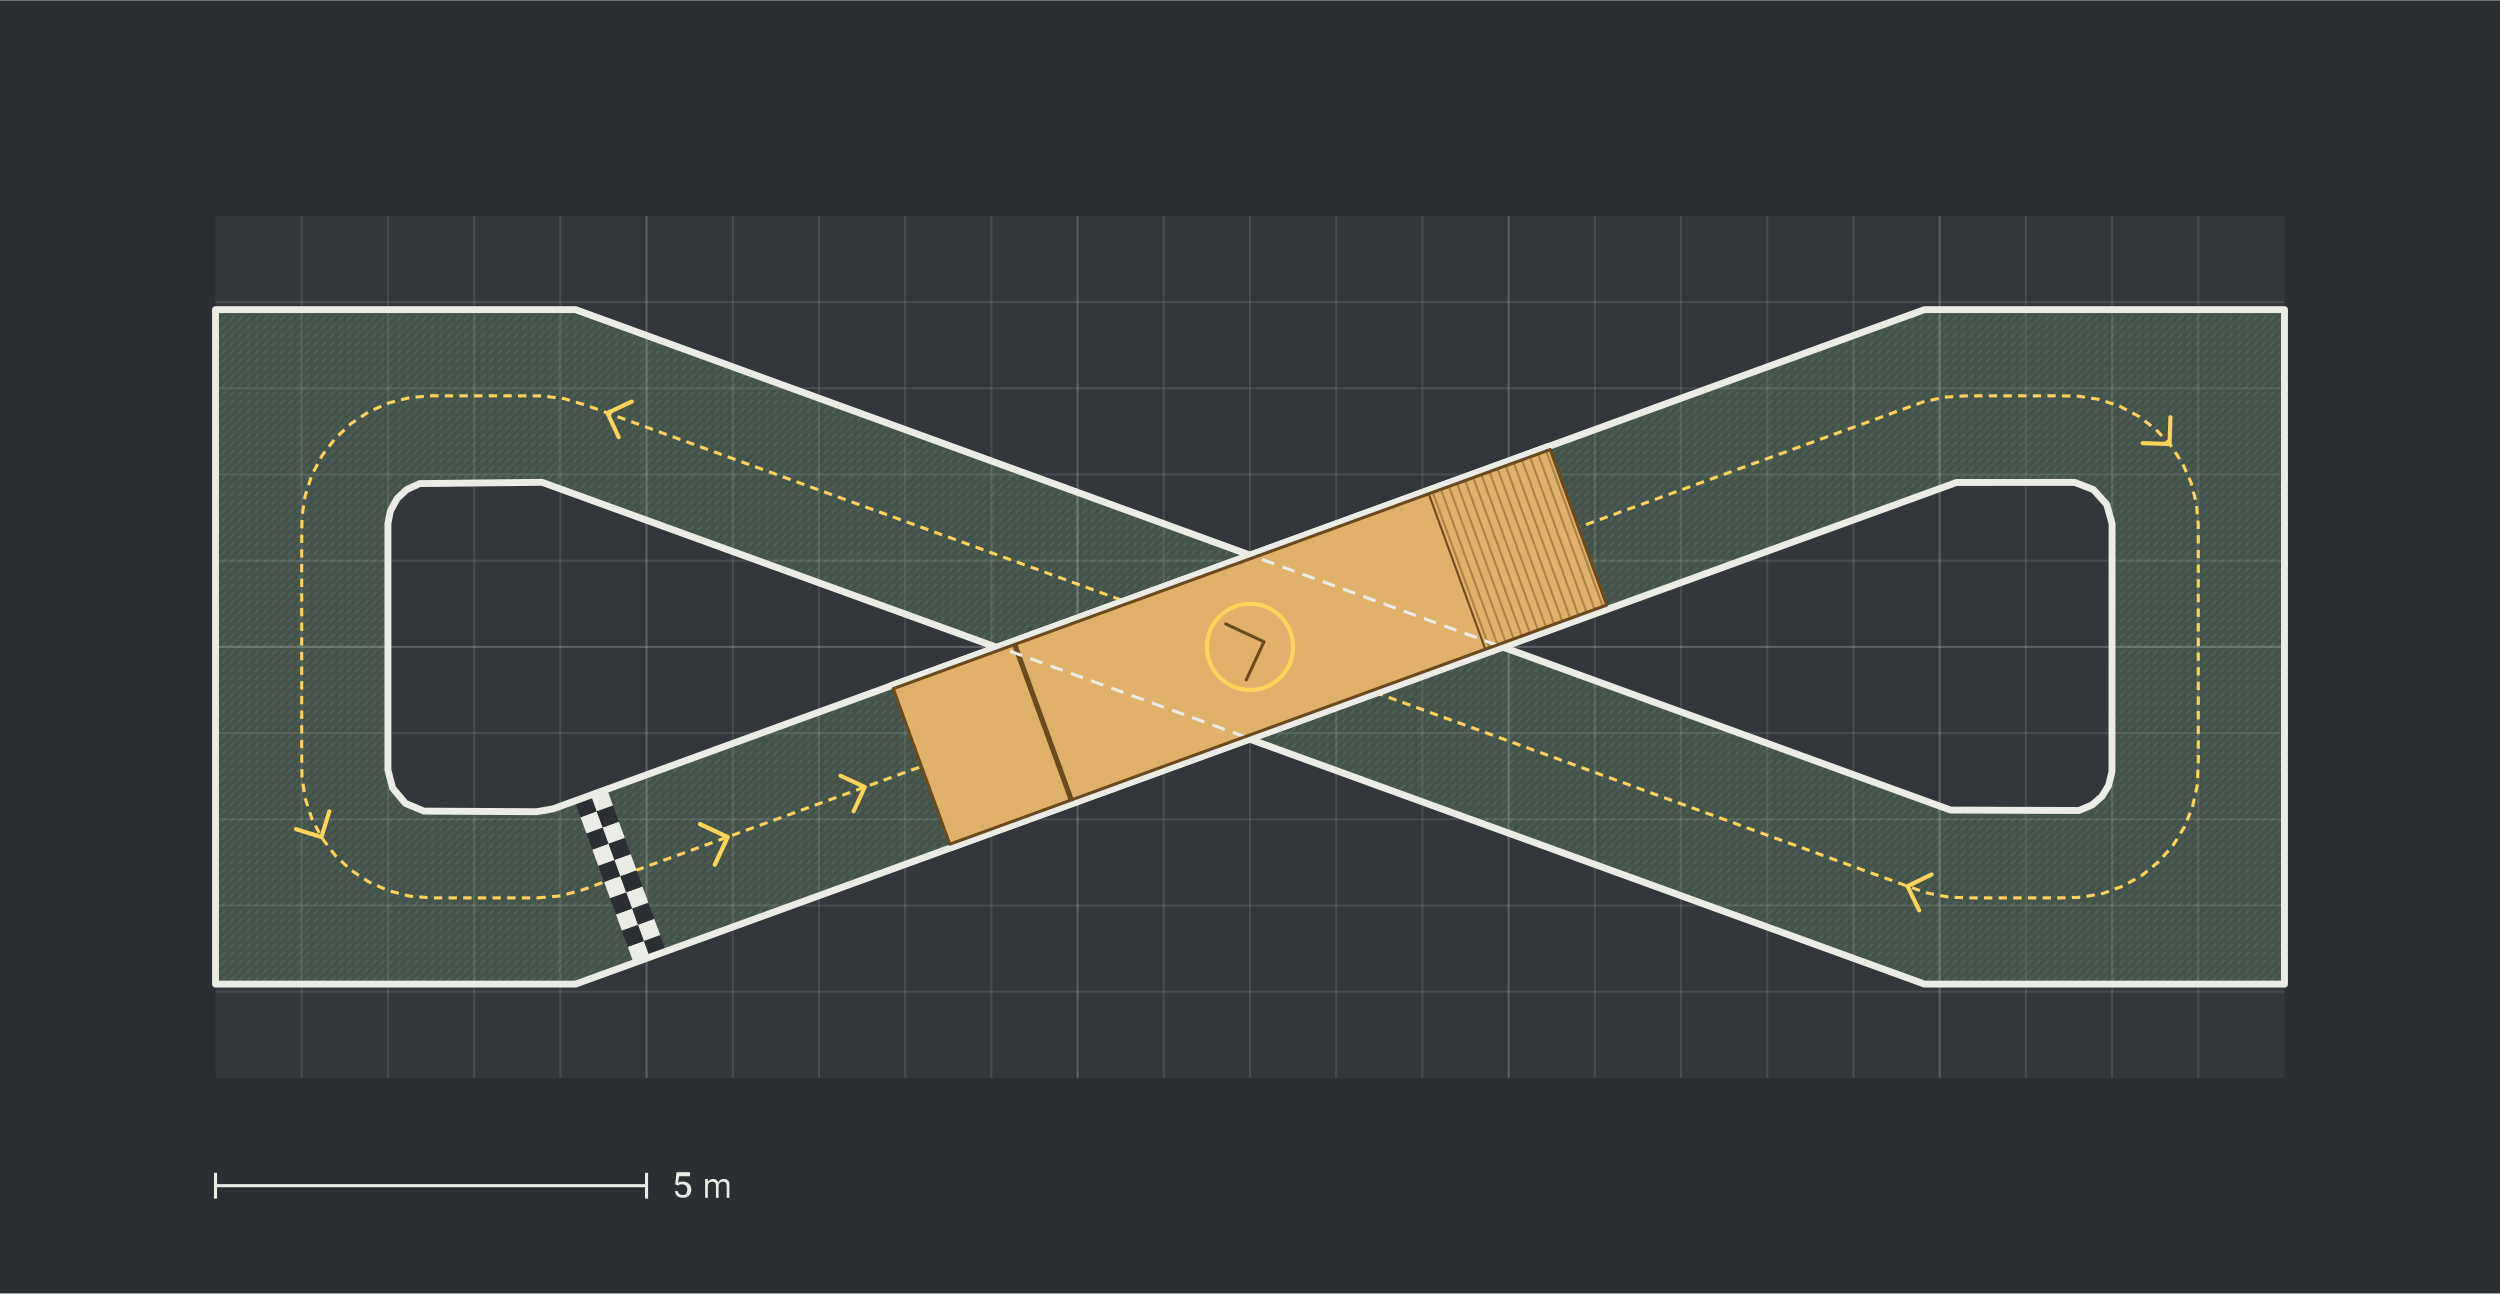
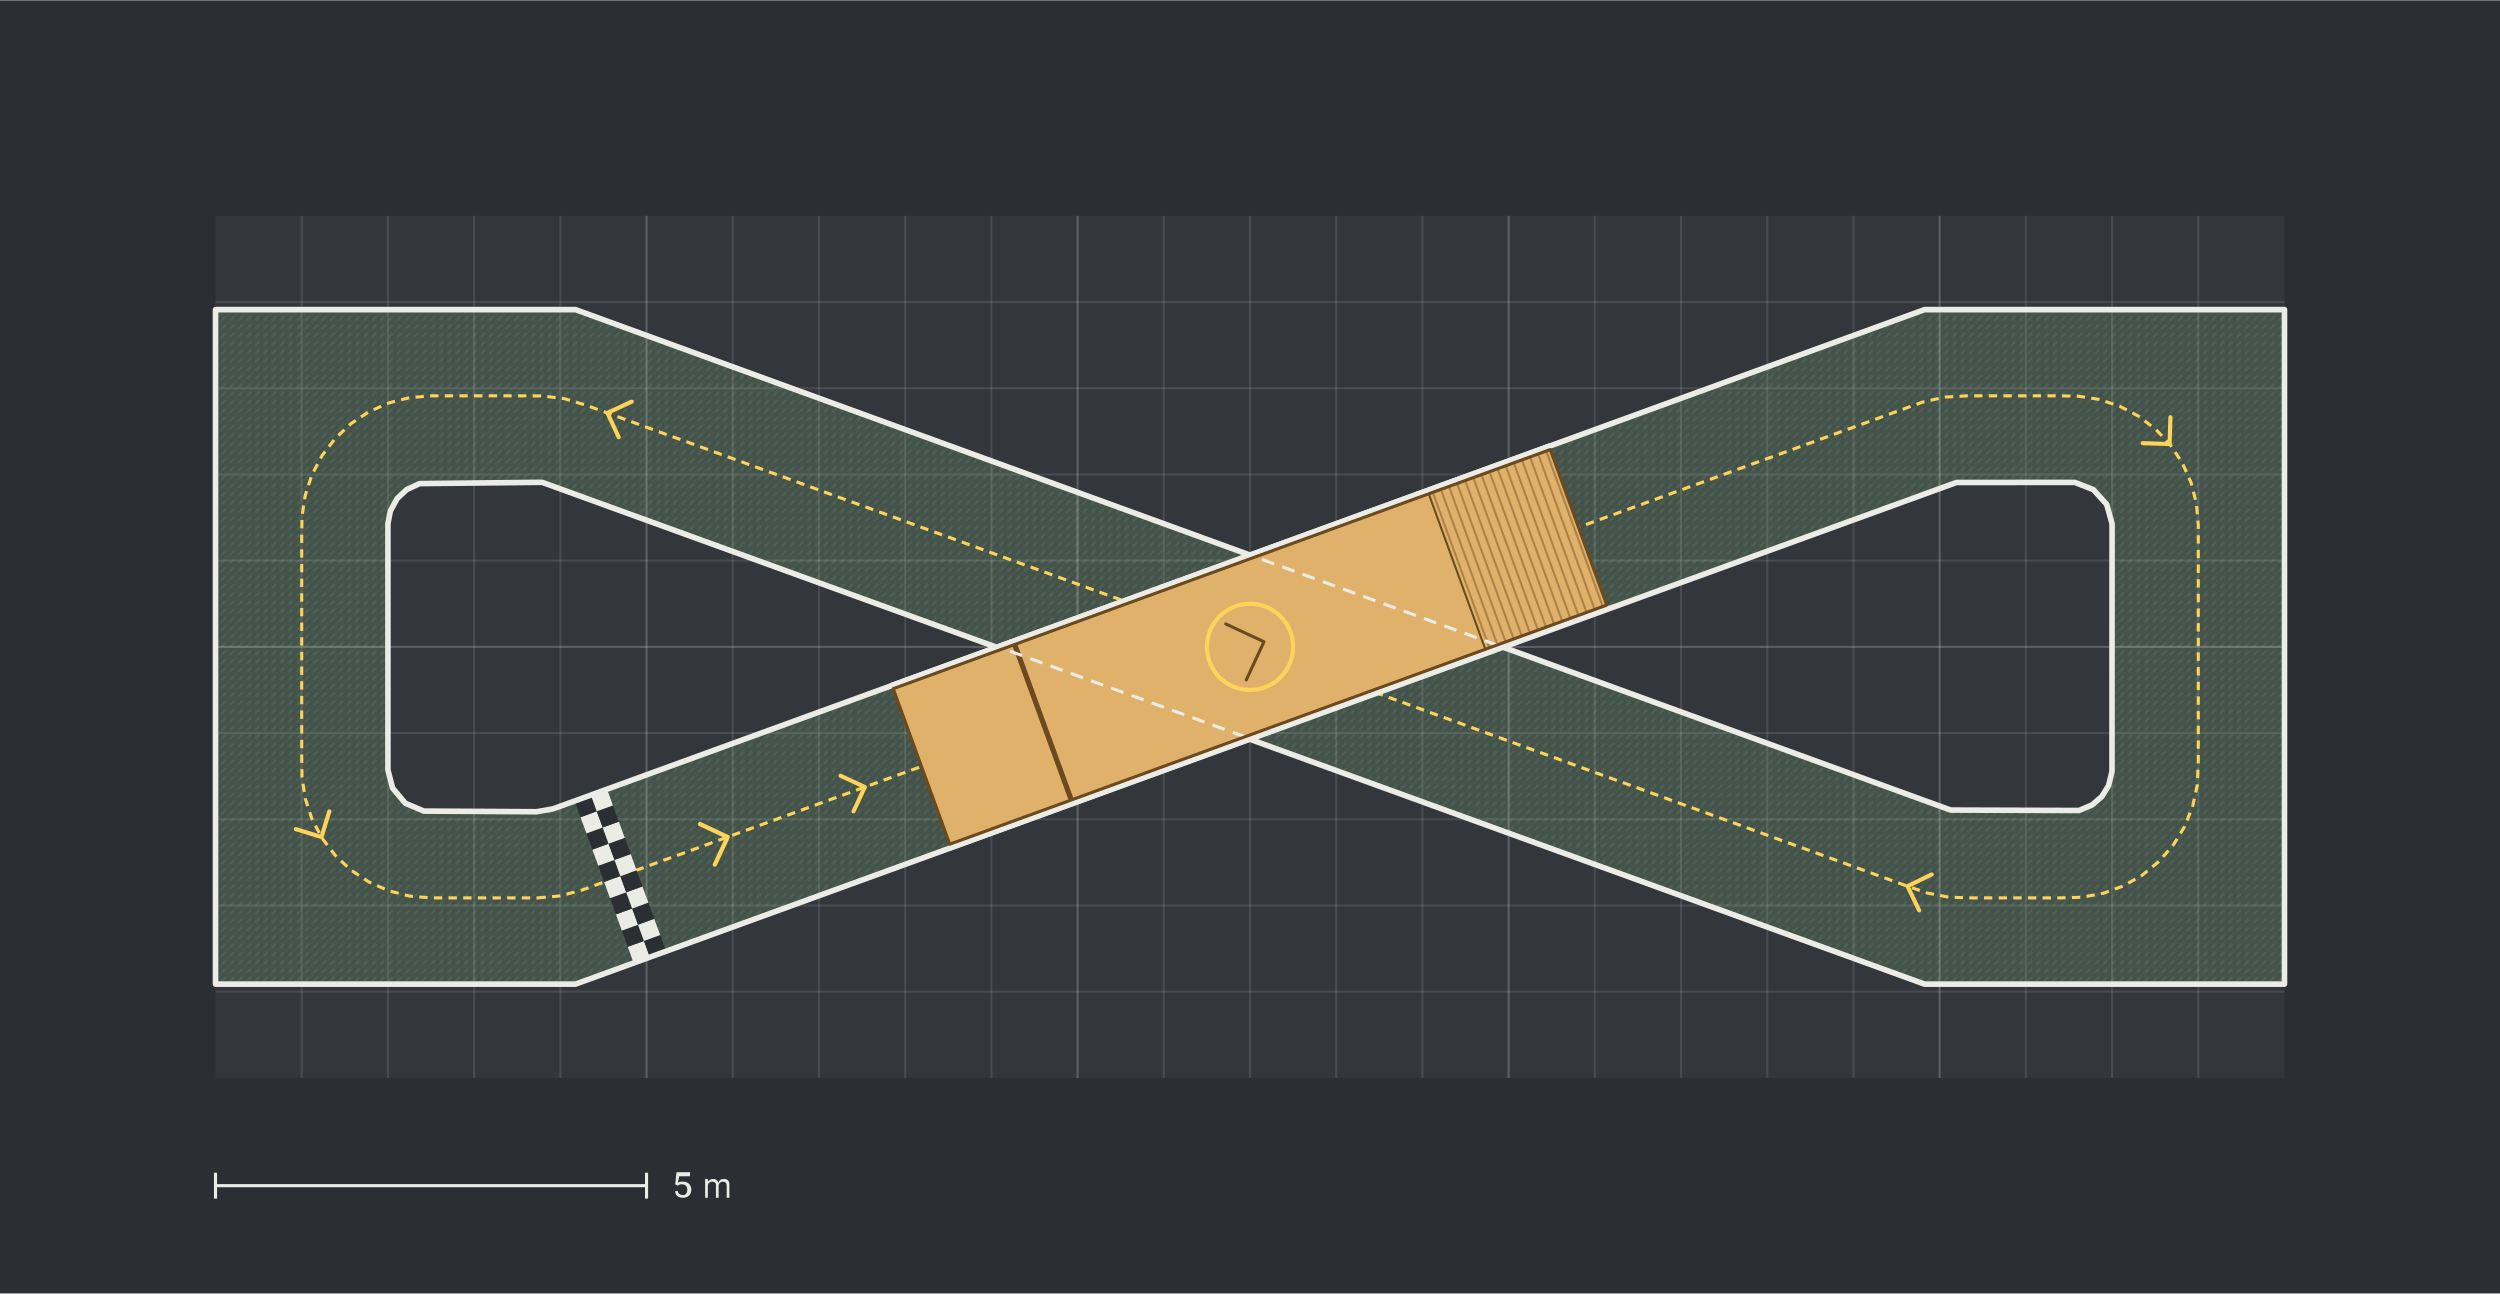
<svg xmlns="http://www.w3.org/2000/svg" width="1200" height="621" viewBox="-14.5 -7.5 29 15">
  <rect class="p-floor" x="-14.5" y="-7.5" width="29" height="15" fill="#2b2e32" />
  <defs>
    <pattern id="plan-carpet-tex" patternUnits="userSpaceOnUse" width="0.097" height="0.097">
      <path d="M0 0.097 L0.048 0.048" stroke="#ecece6" stroke-opacity="0.07" stroke-width="0.021" />
      <path d="M0.048 0.097 L0.097 0.048" stroke="#2b2e32" stroke-opacity="0.16" stroke-width="0.021" />
      <path d="M0 0.048 L0.048 0" stroke="#2b2e32" stroke-opacity="0.12" stroke-width="0.017" />
    </pattern>
    <pattern id="plan-hatch" patternUnits="userSpaceOnUse" width="0.25" height="0.25" patternTransform="rotate(45)">
      <path d="M0 0 L0 0.25" stroke="#2b2e32" stroke-opacity="0.45" stroke-width="0.04" />
    </pattern>
  </defs>
  <rect class="p-area" x="-12" y="-5" width="24" height="10" fill="#33373c" />
  <path class="p-carpet" d="M-8.265 3.912 L-7.824 3.912 L8.127 -1.893 L9.583 -1.905 L9.835 -1.783 L9.978 -1.56 L10 -1.404 L10 1.404 L9.946 1.638 L9.797 1.815 L9.583 1.905 L8.212 1.909 L-7.824 -3.912 L-12 -3.912 L-12 3.912 Z M-8.273 1.912 L-8.085 1.879 L7.824 -3.912 L12 -3.912 L12 3.912 L7.824 3.912 L-8.212 -1.909 L-9.632 -1.894 L-9.783 -1.824 L-9.892 -1.722 L-9.972 -1.576 L-10 -1.429 L-10 1.429 L-9.946 1.638 L-9.797 1.815 L-9.583 1.905 Z" fill="#46564c" fill-rule="evenodd" />
  <path class="p-carpet-tex" d="M-8.265 3.912 L-7.824 3.912 L8.127 -1.893 L9.583 -1.905 L9.835 -1.783 L9.978 -1.56 L10 -1.404 L10 1.404 L9.946 1.638 L9.797 1.815 L9.583 1.905 L8.212 1.909 L-7.824 -3.912 L-12 -3.912 L-12 3.912 Z M-8.273 1.912 L-8.085 1.879 L7.824 -3.912 L12 -3.912 L12 3.912 L7.824 3.912 L-8.212 -1.909 L-9.632 -1.894 L-9.783 -1.824 L-9.892 -1.722 L-9.972 -1.576 L-10 -1.429 L-10 1.429 L-9.946 1.638 L-9.797 1.815 L-9.583 1.905 Z" fill="url(#plan-carpet-tex)" fill-rule="evenodd" />
  <path class="p-crossing-carpet" d="M0 1.086 L2.979 0 L0 -1.086 L-2.979 0 Z" fill="#46564c" />
  <path class="p-crossing-carpet-tex" d="M0 1.086 L2.979 0 L0 -1.086 L-2.979 0 Z" fill="url(#plan-carpet-tex)" />
  <path class="p-grid" d="M-11 -5 V5" stroke="#ffffff1a" stroke-width="0.024" />
  <path class="p-grid" d="M-10 -5 V5" stroke="#ffffff1a" stroke-width="0.024" />
  <path class="p-grid" d="M-9 -5 V5" stroke="#ffffff1a" stroke-width="0.024" />
  <path class="p-grid" d="M-8 -5 V5" stroke="#ffffff1a" stroke-width="0.024" />
  <path class="p-grid" d="M-6 -5 V5" stroke="#ffffff1a" stroke-width="0.024" />
  <path class="p-grid" d="M-5 -5 V5" stroke="#ffffff1a" stroke-width="0.024" />
  <path class="p-grid" d="M-4 -5 V5" stroke="#ffffff1a" stroke-width="0.024" />
  <path class="p-grid" d="M-3 -5 V5" stroke="#ffffff1a" stroke-width="0.024" />
  <path class="p-grid" d="M-1 -5 V5" stroke="#ffffff1a" stroke-width="0.024" />
  <path class="p-grid" d="M0 -5 V5" stroke="#ffffff1a" stroke-width="0.024" />
  <path class="p-grid" d="M1 -5 V5" stroke="#ffffff1a" stroke-width="0.024" />
  <path class="p-grid" d="M2 -5 V5" stroke="#ffffff1a" stroke-width="0.024" />
  <path class="p-grid" d="M4 -5 V5" stroke="#ffffff1a" stroke-width="0.024" />
  <path class="p-grid" d="M5 -5 V5" stroke="#ffffff1a" stroke-width="0.024" />
  <path class="p-grid" d="M6 -5 V5" stroke="#ffffff1a" stroke-width="0.024" />
  <path class="p-grid" d="M7 -5 V5" stroke="#ffffff1a" stroke-width="0.024" />
  <path class="p-grid" d="M9 -5 V5" stroke="#ffffff1a" stroke-width="0.024" />
  <path class="p-grid" d="M10 -5 V5" stroke="#ffffff1a" stroke-width="0.024" />
  <path class="p-grid" d="M11 -5 V5" stroke="#ffffff1a" stroke-width="0.024" />
  <path class="p-grid" d="M-12 4 H12" stroke="#ffffff1a" stroke-width="0.024" />
  <path class="p-grid" d="M-12 3 H12" stroke="#ffffff1a" stroke-width="0.024" />
  <path class="p-grid" d="M-12 2 H12" stroke="#ffffff1a" stroke-width="0.024" />
  <path class="p-grid" d="M-12 1 H12" stroke="#ffffff1a" stroke-width="0.024" />
  <path class="p-grid" d="M-12 -1 H12" stroke="#ffffff1a" stroke-width="0.024" />
  <path class="p-grid" d="M-12 -2 H12" stroke="#ffffff1a" stroke-width="0.024" />
  <path class="p-grid" d="M-12 -3 H12" stroke="#ffffff1a" stroke-width="0.024" />
  <path class="p-grid" d="M-12 -4 H12" stroke="#ffffff1a" stroke-width="0.024" />
  <path class="p-grid-major" d="M-7 -5 V5" stroke="#ffffff33" stroke-width="0.024" />
  <path class="p-grid-major" d="M-2 -5 V5" stroke="#ffffff33" stroke-width="0.024" />
  <path class="p-grid-major" d="M3 -5 V5" stroke="#ffffff33" stroke-width="0.024" />
  <path class="p-grid-major" d="M8 -5 V5" stroke="#ffffff33" stroke-width="0.024" />
  <path class="p-grid-major" d="M-12 0 H12" stroke="#ffffff33" stroke-width="0.024" />
  <path class="p-line" d="M-8.265 2.912 L-8.004 2.889 L-7.751 2.822 L-7.516 2.736 L-7.28 2.65 L-7.045 2.564 L-6.809 2.478 L-6.573 2.393 L-6.338 2.307 L-6.102 2.221 L-5.867 2.135 L-5.631 2.05 L-5.395 1.964 L-5.16 1.878 L-4.924 1.792 L-4.689 1.707 L-4.453 1.621 L-4.217 1.535 L-3.982 1.449 L-3.746 1.364 L-3.511 1.278 L-3.275 1.192 L-3.039 1.106 L-2.804 1.021 L-2.568 0.935 L-2.333 0.849 L-2.097 0.763 L-1.861 0.678 L-1.626 0.592 L-1.39 0.506 L-1.154 0.42 L-0.919 0.334 L-0.683 0.249 L-0.448 0.163 L-0.212 0.077 L0.024 -0.009 L0.259 -0.094 L0.495 -0.18 L0.73 -0.266 L0.966 -0.352 L1.202 -0.437 L1.437 -0.523 L1.673 -0.609 L1.908 -0.695 L2.144 -0.78 L2.38 -0.866 L2.615 -0.952 L2.851 -1.038 L3.086 -1.123 L3.322 -1.209 L3.558 -1.295 L3.793 -1.381 L4.029 -1.467 L4.264 -1.552 L4.5 -1.638 L4.736 -1.724 L4.971 -1.81 L5.207 -1.895 L5.443 -1.981 L5.678 -2.067 L5.914 -2.153 L6.149 -2.238 L6.385 -2.324 L6.621 -2.41 L6.856 -2.496 L7.092 -2.581 L7.327 -2.667 L7.563 -2.753 L7.801 -2.839 L8.056 -2.897 L8.316 -2.912 L8.573 -2.912 L8.831 -2.912 L9.088 -2.912 L9.346 -2.912 L9.6 -2.909 L9.848 -2.871 L10.086 -2.793 L10.307 -2.676 L10.506 -2.524 L10.677 -2.342 L10.815 -2.133 L10.917 -1.904 L10.979 -1.661 L11 -1.412 L11 -1.16 L11 -0.908 L11 -0.656 L11 -0.403 L11 -0.151 L11 0.101 L11 0.353 L11 0.605 L11 0.857 L11 1.109 L11 1.362 L10.987 1.612 L10.933 1.856 L10.839 2.089 L10.708 2.302 L10.543 2.49 L10.349 2.649 L10.131 2.773 L9.896 2.859 L9.65 2.904 L9.397 2.912 L9.14 2.912 L8.882 2.912 L8.625 2.912 L8.367 2.912 L8.108 2.904 L7.851 2.854 L7.61 2.77 L7.374 2.684 L7.139 2.599 L6.903 2.513 L6.668 2.427 L6.432 2.341 L6.196 2.256 L5.961 2.17 L5.725 2.084 L5.49 1.998 L5.254 1.912 L5.018 1.827 L4.783 1.741 L4.547 1.655 L4.312 1.569 L4.076 1.484 L3.84 1.398 L3.605 1.312 L3.369 1.226 L3.134 1.141 L2.898 1.055 L2.662 0.969 L2.427 0.883 L2.191 0.798 L1.956 0.712 L1.72 0.626 L1.484 0.54 L1.249 0.455 L1.013 0.369 L0.778 0.283 L0.542 0.197 L0.306 0.111 L0.071 0.026 L-0.165 -0.06 L-0.401 -0.146 L-0.636 -0.232 L-0.872 -0.317 L-1.107 -0.403 L-1.343 -0.489 L-1.579 -0.575 L-1.814 -0.66 L-2.05 -0.746 L-2.285 -0.832 L-2.521 -0.918 L-2.757 -1.003 L-2.992 -1.089 L-3.228 -1.175 L-3.463 -1.261 L-3.699 -1.346 L-3.935 -1.432 L-4.17 -1.518 L-4.406 -1.604 L-4.641 -1.689 L-4.877 -1.775 L-5.113 -1.861 L-5.348 -1.947 L-5.584 -2.033 L-5.819 -2.118 L-6.055 -2.204 L-6.291 -2.29 L-6.526 -2.376 L-6.762 -2.461 L-6.998 -2.547 L-7.233 -2.633 L-7.469 -2.719 L-7.704 -2.804 L-7.953 -2.879 L-8.212 -2.911 L-8.47 -2.912 L-8.728 -2.912 L-8.985 -2.912 L-9.243 -2.912 L-9.5 -2.912 L-9.749 -2.891 L-9.992 -2.829 L-10.221 -2.727 L-10.43 -2.589 L-10.612 -2.418 L-10.764 -2.219 L-10.881 -1.998 L-10.959 -1.76 L-10.997 -1.512 L-11 -1.261 L-11 -1.009 L-11 -0.756 L-11 -0.504 L-11 -0.252 L-11 0 L-11 0.252 L-11 0.504 L-11 0.756 L-11 1.009 L-11 1.261 L-10.997 1.512 L-10.959 1.76 L-10.881 1.998 L-10.764 2.219 L-10.612 2.418 L-10.43 2.589 L-10.221 2.727 L-9.992 2.829 L-9.749 2.891 L-9.5 2.912 L-9.243 2.912 L-8.985 2.912 L-8.728 2.912 L-8.47 2.912 Z" fill="none" stroke="#fdd459" stroke-width="0.036" stroke-dasharray="0.097 0.073" stroke-linejoin="round" />
  <path class="p-arrow" d="M-4.599 1.908 L-4.468 1.626 L-4.75 1.495" fill="none" stroke="#fdd459" stroke-width="0.048" stroke-linecap="round" stroke-linejoin="round" />
  <path class="p-arrow" d="M2.94 -0.836 L3.072 -1.118 L2.79 -1.25" fill="none" stroke="#fdd459" stroke-width="0.048" stroke-linecap="round" stroke-linejoin="round" />
  <path class="p-arrow" d="M10.356 -2.363 L10.667 -2.353 L10.677 -2.664" fill="none" stroke="#fdd459" stroke-width="0.048" stroke-linecap="round" stroke-linejoin="round" />
  <path class="p-arrow" d="M7.907 2.64 L7.627 2.776 L7.762 3.056" fill="none" stroke="#fdd459" stroke-width="0.048" stroke-linecap="round" stroke-linejoin="round" />
  <path class="p-arrow" d="M0.367 -0.101 L0.085 0.031 L0.217 0.313" fill="none" stroke="#fdd459" stroke-width="0.048" stroke-linecap="round" stroke-linejoin="round" />
  <path class="p-arrow" d="M-7.172 -2.845 L-7.454 -2.714 L-7.323 -2.432" fill="none" stroke="#fdd459" stroke-width="0.048" stroke-linecap="round" stroke-linejoin="round" />
  <path class="p-arrow" d="M-11.068 2.114 L-10.771 2.206 L-10.68 1.908" fill="none" stroke="#fdd459" stroke-width="0.048" stroke-linecap="round" stroke-linejoin="round" />
  <g class="p-start">
    <path class="p-start-a" d="M-7.15 3.667 L-6.962 3.599 L-7.03 3.411 L-7.218 3.479 Z" fill="#ecece6" />
    <path class="p-start-b" d="M-7.218 3.479 L-7.03 3.411 L-7.099 3.223 L-7.287 3.291 Z" fill="#2b2e32" />
    <path class="p-start-a" d="M-7.287 3.291 L-7.099 3.223 L-7.167 3.035 L-7.355 3.103 Z" fill="#ecece6" />
    <path class="p-start-b" d="M-7.355 3.103 L-7.167 3.035 L-7.236 2.847 L-7.424 2.915 Z" fill="#2b2e32" />
    <path class="p-start-a" d="M-7.424 2.915 L-7.236 2.847 L-7.304 2.659 L-7.492 2.727 Z" fill="#ecece6" />
    <path class="p-start-b" d="M-7.492 2.727 L-7.304 2.659 L-7.372 2.471 L-7.56 2.539 Z" fill="#2b2e32" />
    <path class="p-start-a" d="M-7.56 2.539 L-7.372 2.471 L-7.441 2.283 L-7.629 2.352 Z" fill="#ecece6" />
    <path class="p-start-b" d="M-7.629 2.352 L-7.441 2.283 L-7.509 2.095 L-7.697 2.164 Z" fill="#2b2e32" />
    <path class="p-start-a" d="M-7.697 2.164 L-7.509 2.095 L-7.578 1.907 L-7.766 1.976 Z" fill="#ecece6" />
    <path class="p-start-b" d="M-7.766 1.976 L-7.578 1.907 L-7.646 1.719 L-7.834 1.788 Z" fill="#2b2e32" />
    <path class="p-start-b" d="M-6.962 3.599 L-6.774 3.53 L-6.842 3.342 L-7.03 3.411 Z" fill="#2b2e32" />
    <path class="p-start-a" d="M-7.03 3.411 L-6.842 3.342 L-6.911 3.154 L-7.099 3.223 Z" fill="#ecece6" />
    <path class="p-start-b" d="M-7.099 3.223 L-6.911 3.154 L-6.979 2.966 L-7.167 3.035 Z" fill="#2b2e32" />
    <path class="p-start-a" d="M-7.167 3.035 L-6.979 2.966 L-7.048 2.779 L-7.236 2.847 Z" fill="#ecece6" />
    <path class="p-start-b" d="M-7.236 2.847 L-7.048 2.779 L-7.116 2.591 L-7.304 2.659 Z" fill="#2b2e32" />
    <path class="p-start-a" d="M-7.304 2.659 L-7.116 2.591 L-7.184 2.403 L-7.372 2.471 Z" fill="#ecece6" />
    <path class="p-start-b" d="M-7.372 2.471 L-7.184 2.403 L-7.253 2.215 L-7.441 2.283 Z" fill="#2b2e32" />
    <path class="p-start-a" d="M-7.441 2.283 L-7.253 2.215 L-7.321 2.027 L-7.509 2.095 Z" fill="#ecece6" />
    <path class="p-start-b" d="M-7.509 2.095 L-7.321 2.027 L-7.39 1.839 L-7.578 1.907 Z" fill="#2b2e32" />
    <path class="p-start-a" d="M-7.578 1.907 L-7.39 1.839 L-7.458 1.651 L-7.646 1.719 Z" fill="#ecece6" />
    <path class="p-start-dir" d="M-6.208 2.526 L-6.059 2.206 L-6.379 2.056" fill="none" stroke="#fdd459" stroke-width="0.05" stroke-linecap="round" stroke-linejoin="round" />
  </g>
-   <path class="p-pipe" d="M-8.265 3.912 L-7.824 3.912 L8.195 -1.907 L9.567 -1.908 L9.783 -1.824 L9.938 -1.652 L10 -1.429 L9.999 1.445 L9.96 1.607 L9.882 1.735 L9.769 1.833 L9.616 1.898 L8.127 1.893 L-7.824 -3.912 L-12 -3.912 L-12 3.912 L-8.316 3.912 Z" fill="none" stroke="#ecece6" stroke-width="0.08" stroke-linejoin="round" stroke-linecap="round" />
-   <path class="p-pipe" d="M-8.273 1.912 L-8.085 1.879 L7.824 -3.912 L12 -3.912 L12 3.912 L7.824 3.912 L-8.212 -1.909 L-9.632 -1.894 L-9.783 -1.824 L-9.892 -1.722 L-9.972 -1.576 L-10 -1.429 L-10 1.429 L-9.946 1.638 L-9.797 1.815 L-9.583 1.905 L-8.316 1.912 Z" fill="none" stroke="#ecece6" stroke-width="0.08" stroke-linejoin="round" stroke-linecap="round" />
+   <path class="p-pipe" d="M-8.265 3.912 L-7.824 3.912 L8.195 -1.907 L9.567 -1.908 L9.783 -1.824 L9.938 -1.652 L10 -1.429 L9.999 1.445 L9.96 1.607 L9.882 1.735 L9.769 1.833 L9.616 1.898 L8.127 1.893 L-7.824 -3.912 L-12 -3.912 L-12 3.912 L-8.316 3.912 Z" fill="none" stroke="#ecece6" stroke-width="0.065" stroke-linejoin="round" stroke-linecap="round" />
+   <path class="p-pipe" d="M-8.273 1.912 L-8.085 1.879 L7.824 -3.912 L12 -3.912 L12 3.912 L7.824 3.912 L-8.212 -1.909 L-9.632 -1.894 L-9.783 -1.824 L-9.892 -1.722 L-9.972 -1.576 L-10 -1.429 L-10 1.429 L-9.946 1.638 L-9.797 1.815 L-9.583 1.905 L-8.316 1.912 Z" fill="none" stroke="#ecece6" stroke-width="0.065" stroke-linejoin="round" stroke-linecap="round" />
  <g class="p-crossing" data-bridge="crossover" data-over="first">
    <g class="p-jump" data-type="crossover">
      <path class="p-jump-body" d="M-3.483 2.289 L4.139 -0.485 L3.483 -2.289 L-4.139 0.485 Z" fill="#e0b16a" stroke="#6b4a1f" stroke-width="0.024" stroke-linejoin="round" />
      <path class="p-jump-hatch" d="M2.777 0.011 L2.12 -1.793 M2.871 -0.023 L2.214 -1.828 M2.965 -0.058 L2.308 -1.862 M3.059 -0.092 L2.402 -1.896 M3.153 -0.126 L2.496 -1.93 M3.247 -0.16 L2.59 -1.964 M3.341 -0.194 L2.684 -1.999 M3.434 -0.229 L2.778 -2.033 M3.528 -0.263 L2.872 -2.067 M3.622 -0.297 L2.966 -2.101 M3.716 -0.331 L3.06 -2.135 M3.81 -0.365 L3.154 -2.17 M3.904 -0.4 L3.248 -2.204 M3.998 -0.434 L3.342 -2.238 M4.092 -0.468 L3.436 -2.272" stroke="#6b4a1f" stroke-opacity="0.45" stroke-width="0.024" fill="none" />
      <path class="p-jump-edge" d="M2.73 0.028 L2.073 -1.776" stroke="#6b4a1f" stroke-width="0.024" fill="none" />
      <path class="p-jump-takeoff" d="M-2.073 1.776 L-2.73 -0.028" stroke="#6b4a1f" stroke-width="0.06" stroke-linecap="butt" fill="none" />
      <path class="p-jump-dir" d="M-0.044 0.384 L0.162 -0.059 L-0.281 -0.266" stroke="#6b4a1f" stroke-width="0.036" stroke-linecap="round" stroke-linejoin="round" fill="none" />
    </g>
    <path class="p-under" d="M2.864 -0.021 L0.059 -1.043 M-0.059 1.043 L-2.864 0.021" fill="none" stroke="#ecece6" stroke-width="0.036" stroke-dasharray="0.15 0.1" stroke-linecap="butt" />
-     <path class="p-over" d="M-3.469 2.327 L4.153 -0.447 M-4.153 0.447 L3.469 -2.327" fill="none" stroke="#ecece6" stroke-width="0.08" stroke-linecap="round" />
+     <path class="p-over" d="M-3.469 2.327 L4.153 -0.447 M-4.153 0.447 L3.469 -2.327" fill="none" stroke="#ecece6" stroke-width="0.065" stroke-linecap="round" />
    <path class="p-bridge" d="M-3.483 2.289 L4.139 -0.485 L3.483 -2.289 L-4.139 0.485 Z" fill="none" stroke="#6b4a1f" stroke-width="0.036" stroke-linejoin="round" />
  </g>
  <circle class="p-warning" cx="0" cy="0" r="0.5" fill="none" stroke="#fdd459" stroke-width="0.048" />
  <g class="p-scale">
    <path d="M-12 6.25 H-7 M-12 6.1 V6.4 M-7 6.1 V6.4" stroke="#ecece6" stroke-width="0.036" fill="none" />
    <text x="-6.7" y="6.25" dy="0.35em" font-size="0.4" font-family="Inter, 'DejaVu Sans', sans-serif" fill="#ecece6">5 m</text>
  </g>
</svg>
